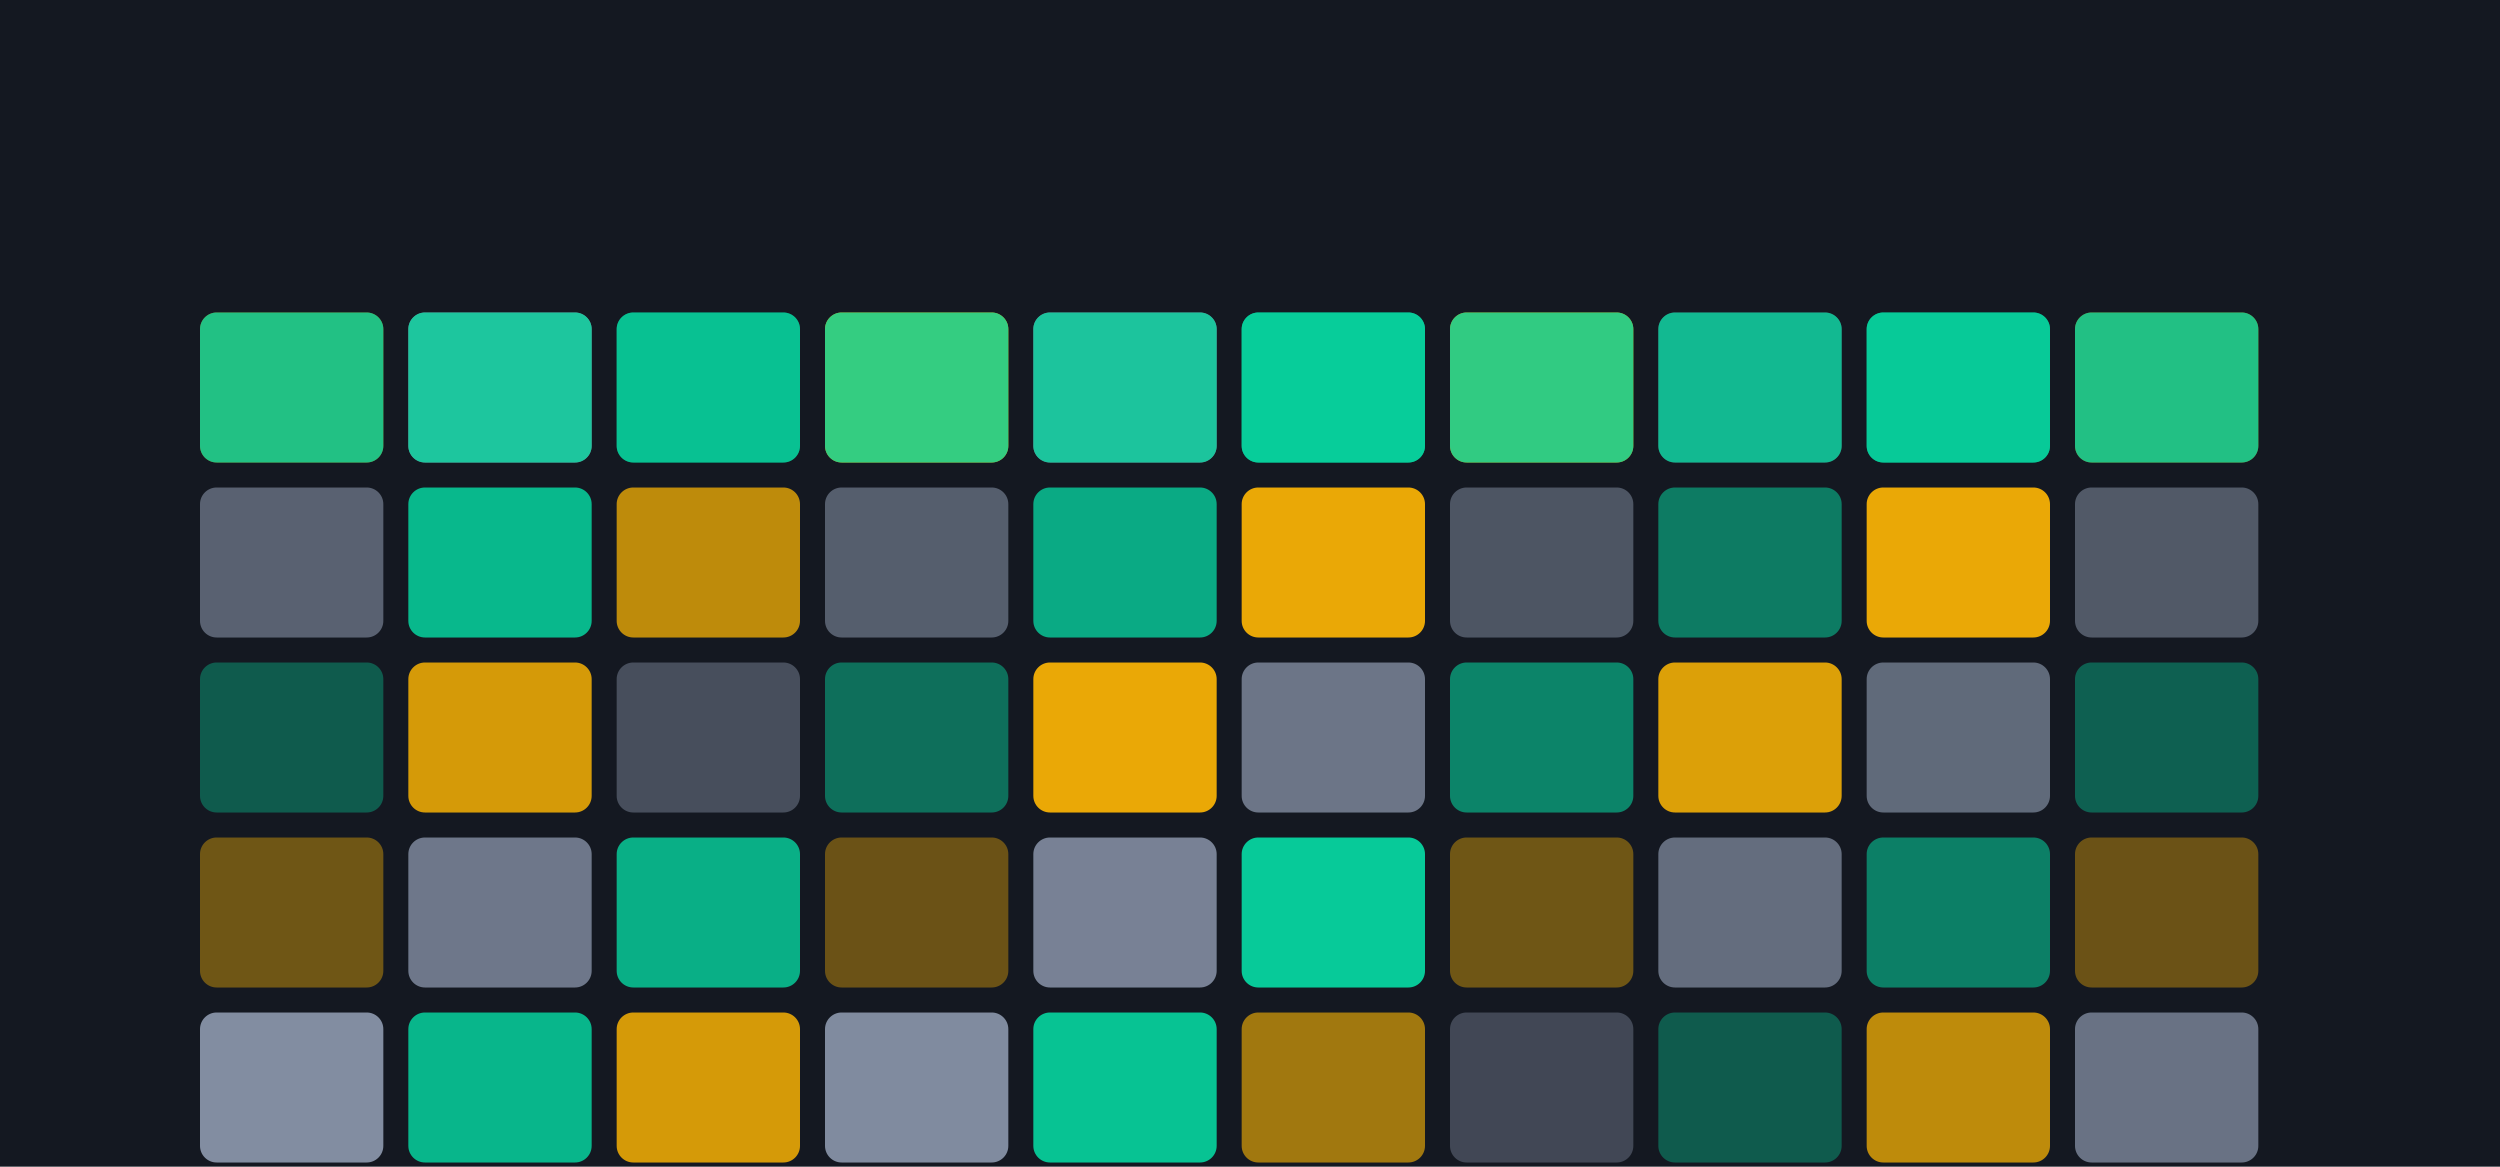
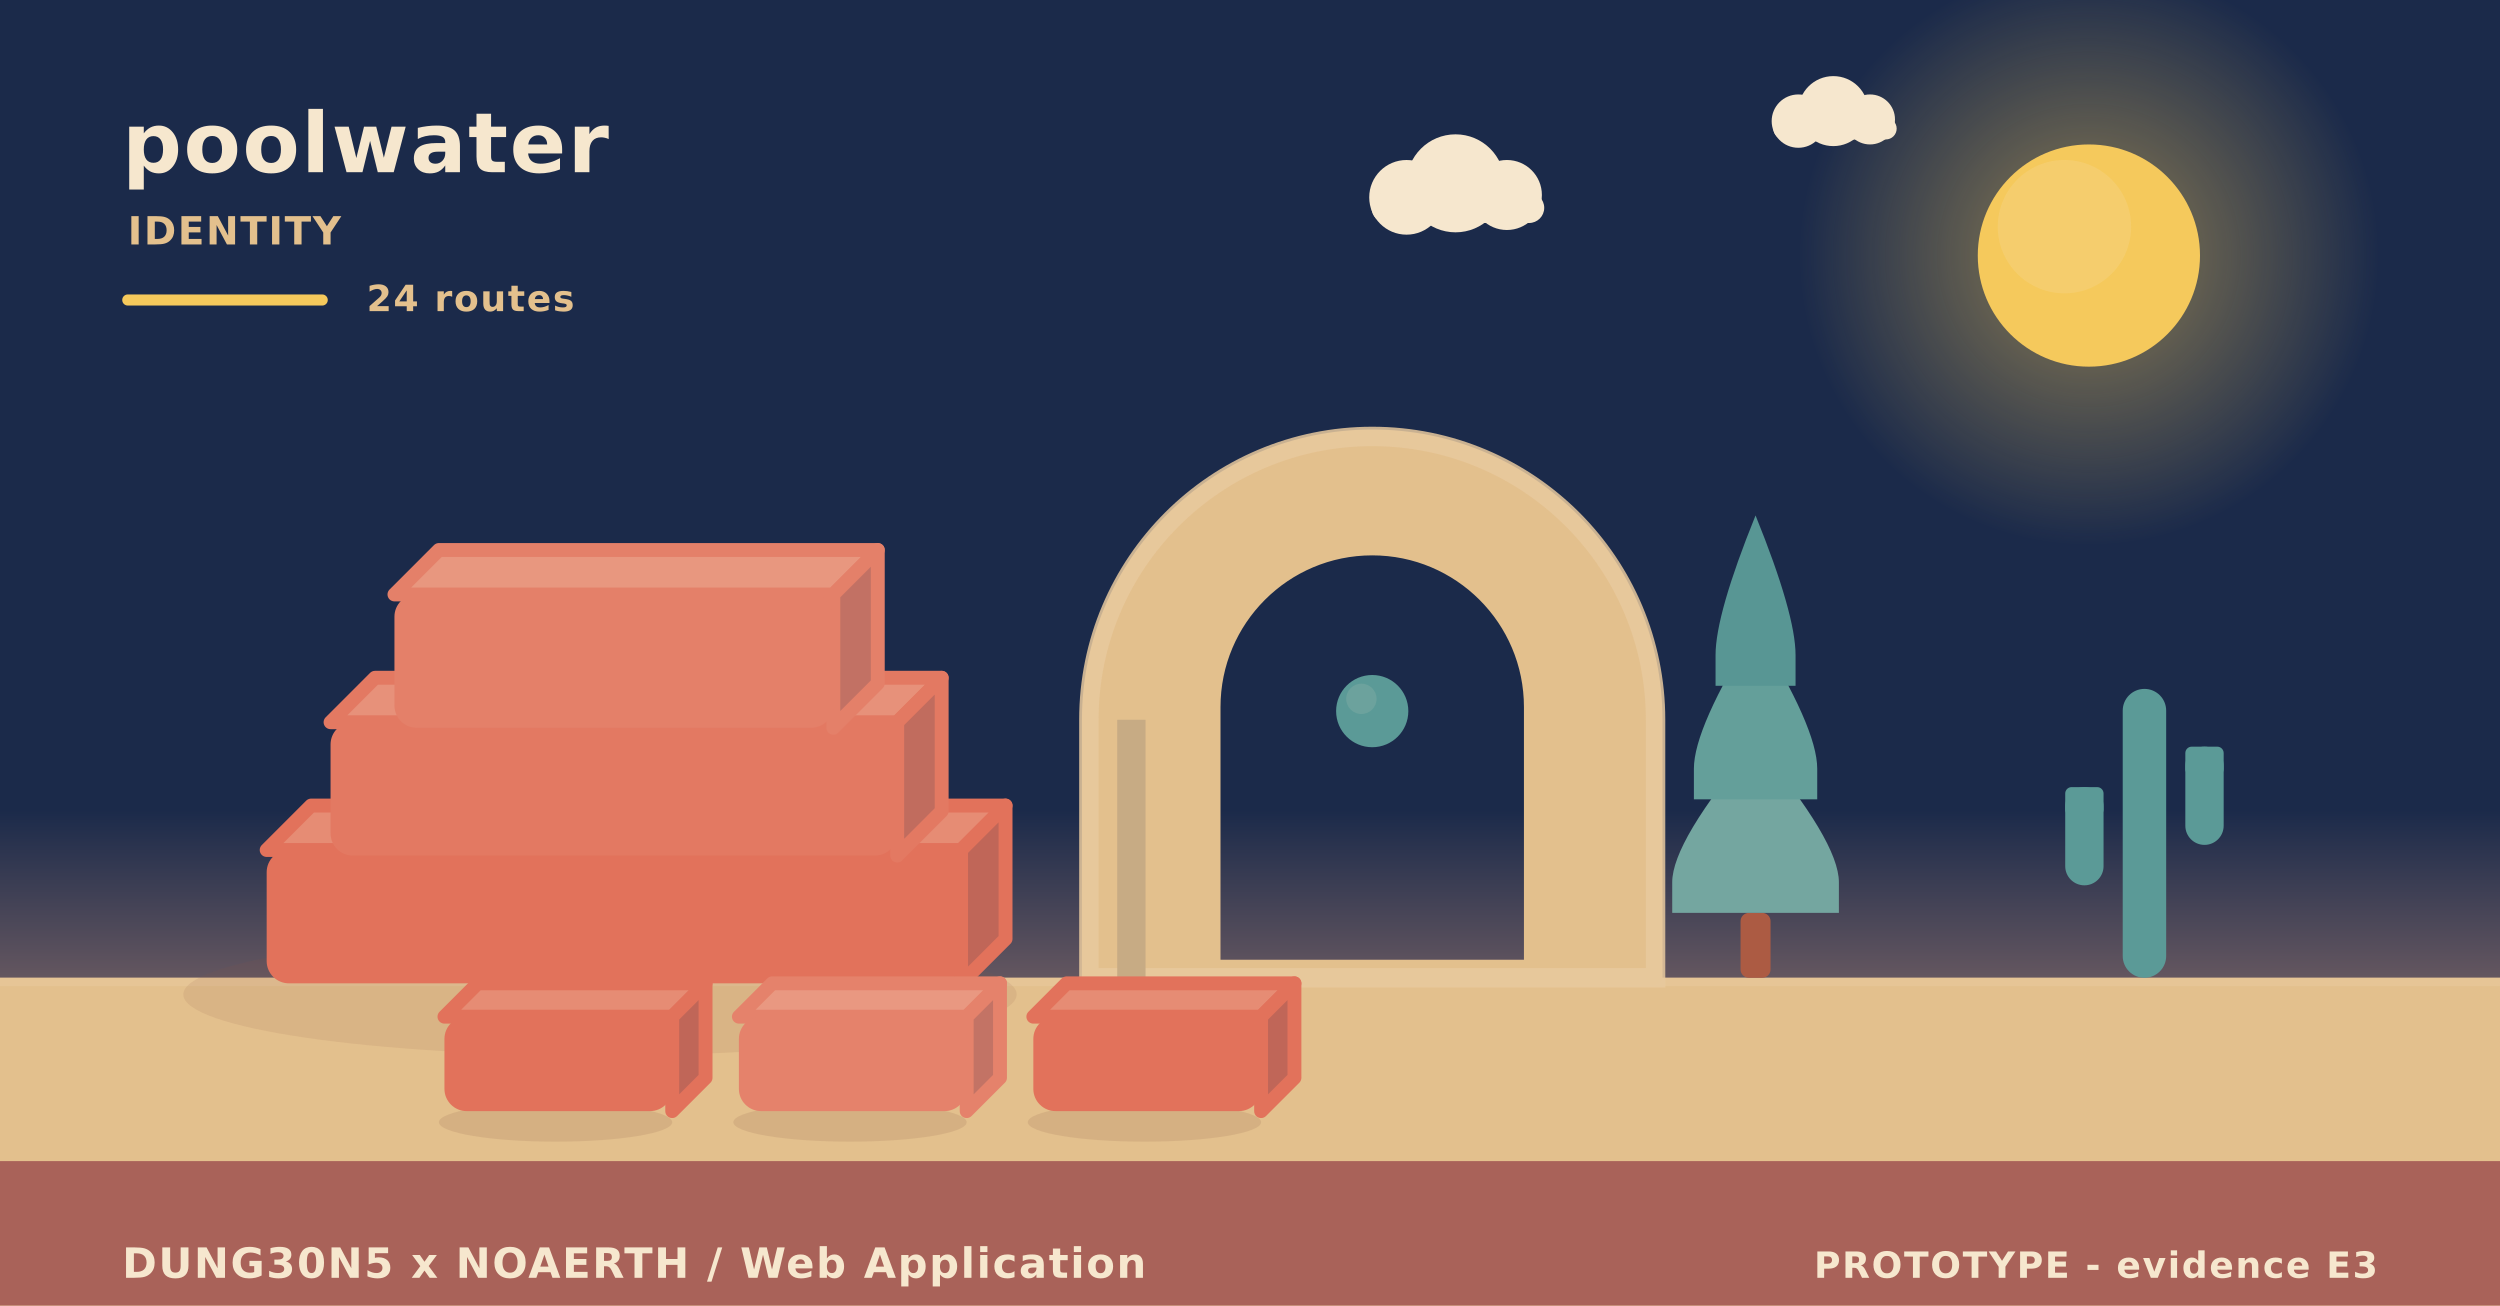
- <svg xmlns="http://www.w3.org/2000/svg" viewBox="0 0 1200 560" width="1200" height="560" role="img" aria-label="poolwater hero">
-   <rect width="1200" height="560" fill="#141821" />
-   <defs>
-     <linearGradient id="gh" x1="0" y1="0" x2="1" y2="1">
-       <stop offset="0%" stop-color="#ffb703" />
-       <stop offset="100%" stop-color="#8d99ae" />
-     </linearGradient>
-   </defs>
-   <rect x="96.00" y="150.00" width="88.00" height="72.00" rx="8.00" fill="#ffb703" opacity="0.53" />
-   <rect x="196.00" y="150.00" width="88.00" height="72.00" rx="8.00" fill="#8d99ae" opacity="0.84" />
-   <rect x="296.00" y="150.00" width="88.00" height="72.00" rx="8.00" fill="#06d6a0" opacity="0.45" />
-   <rect x="396.00" y="150.00" width="88.00" height="72.00" rx="8.00" fill="#ffb703" opacity="0.91" />
-   <rect x="496.00" y="150.00" width="88.00" height="72.00" rx="8.00" fill="#8d99ae" opacity="0.79" />
-   <rect x="596.00" y="150.00" width="88.00" height="72.00" rx="8.00" fill="#06d6a0" opacity="0.78" />
-   <rect x="696.00" y="150.00" width="88.00" height="72.00" rx="8.00" fill="#ffb703" opacity="0.84" />
-   <rect x="796.00" y="150.00" width="88.00" height="72.00" rx="8.00" fill="#8d99ae" opacity="0.37" />
-   <rect x="896.00" y="150.00" width="88.00" height="72.00" rx="8.00" fill="#06d6a0" opacity="0.69" />
-   <rect x="996.00" y="150.00" width="88.00" height="72.00" rx="8.00" fill="#ffb703" opacity="0.52" />
-   <rect x="96.00" y="234.00" width="88.00" height="72.00" rx="8.00" fill="#8d99ae" opacity="0.57" />
-   <rect x="196.00" y="234.00" width="88.00" height="72.00" rx="8.00" fill="#06d6a0" opacity="0.84" />
-   <rect x="296.00" y="234.00" width="88.00" height="72.00" rx="8.00" fill="#ffb703" opacity="0.72" />
-   <rect x="396.00" y="234.00" width="88.00" height="72.00" rx="8.00" fill="#8d99ae" opacity="0.54" />
-   <rect x="496.00" y="234.00" width="88.00" height="72.00" rx="8.00" fill="#06d6a0" opacity="0.77" />
-   <rect x="596.00" y="234.00" width="88.00" height="72.00" rx="8.00" fill="#ffb703" opacity="0.91" />
-   <rect x="696.00" y="234.00" width="88.00" height="72.00" rx="8.00" fill="#8d99ae" opacity="0.47" />
-   <rect x="796.00" y="234.00" width="88.00" height="72.00" rx="8.00" fill="#06d6a0" opacity="0.52" />
-   <rect x="896.00" y="234.00" width="88.00" height="72.00" rx="8.00" fill="#ffb703" opacity="0.91" />
-   <rect x="996.00" y="234.00" width="88.00" height="72.00" rx="8.00" fill="#8d99ae" opacity="0.50" />
-   <rect x="96.00" y="318.00" width="88.00" height="72.00" rx="8.00" fill="#06d6a0" opacity="0.35" />
-   <rect x="196.00" y="318.00" width="88.00" height="72.00" rx="8.00" fill="#ffb703" opacity="0.82" />
-   <rect x="296.00" y="318.00" width="88.00" height="72.00" rx="8.00" fill="#8d99ae" opacity="0.42" />
-   <rect x="396.00" y="318.00" width="88.00" height="72.00" rx="8.00" fill="#06d6a0" opacity="0.46" />
-   <rect x="496.00" y="318.00" width="88.00" height="72.00" rx="8.00" fill="#ffb703" opacity="0.91" />
-   <rect x="596.00" y="318.00" width="88.00" height="72.00" rx="8.00" fill="#8d99ae" opacity="0.72" />
-   <rect x="696.00" y="318.00" width="88.00" height="72.00" rx="8.00" fill="#06d6a0" opacity="0.57" />
-   <rect x="796.00" y="318.00" width="88.00" height="72.00" rx="8.00" fill="#ffb703" opacity="0.85" />
-   <rect x="896.00" y="318.00" width="88.00" height="72.00" rx="8.00" fill="#8d99ae" opacity="0.63" />
-   <rect x="996.00" y="318.00" width="88.00" height="72.00" rx="8.00" fill="#06d6a0" opacity="0.38" />
-   <rect x="96.00" y="402.00" width="88.00" height="72.00" rx="8.00" fill="#ffb703" opacity="0.39" />
-   <rect x="196.00" y="402.00" width="88.00" height="72.00" rx="8.00" fill="#8d99ae" opacity="0.74" />
-   <rect x="296.00" y="402.00" width="88.00" height="72.00" rx="8.00" fill="#06d6a0" opacity="0.79" />
-   <rect x="396.00" y="402.00" width="88.00" height="72.00" rx="8.00" fill="#ffb703" opacity="0.37" />
-   <rect x="496.00" y="402.00" width="88.00" height="72.00" rx="8.00" fill="#8d99ae" opacity="0.82" />
-   <rect x="596.00" y="402.00" width="88.00" height="72.00" rx="8.00" fill="#06d6a0" opacity="0.94" />
-   <rect x="696.00" y="402.00" width="88.00" height="72.00" rx="8.00" fill="#ffb703" opacity="0.39" />
-   <rect x="796.00" y="402.00" width="88.00" height="72.00" rx="8.00" fill="#8d99ae" opacity="0.66" />
-   <rect x="896.00" y="402.00" width="88.00" height="72.00" rx="8.00" fill="#06d6a0" opacity="0.54" />
-   <rect x="996.00" y="402.00" width="88.00" height="72.00" rx="8.00" fill="#ffb703" opacity="0.37" />
-   <rect x="96.00" y="486.00" width="88.00" height="72.00" rx="8.00" fill="#8d99ae" opacity="0.91" />
-   <rect x="196.00" y="486.00" width="88.00" height="72.00" rx="8.00" fill="#06d6a0" opacity="0.83" />
-   <rect x="296.00" y="486.00" width="88.00" height="72.00" rx="8.00" fill="#ffb703" opacity="0.82" />
-   <rect x="396.00" y="486.00" width="88.00" height="72.00" rx="8.00" fill="#8d99ae" opacity="0.89" />
-   <rect x="496.00" y="486.00" width="88.00" height="72.00" rx="8.00" fill="#06d6a0" opacity="0.90" />
-   <rect x="596.00" y="486.00" width="88.00" height="72.00" rx="8.00" fill="#ffb703" opacity="0.60" />
-   <rect x="696.00" y="486.00" width="88.00" height="72.00" rx="8.00" fill="#8d99ae" opacity="0.37" />
-   <rect x="796.00" y="486.00" width="88.00" height="72.00" rx="8.00" fill="#06d6a0" opacity="0.35" />
-   <rect x="896.00" y="486.00" width="88.00" height="72.00" rx="8.00" fill="#ffb703" opacity="0.72" />
-   <rect x="996.00" y="486.00" width="88.00" height="72.00" rx="8.00" fill="#8d99ae" opacity="0.70" />
+ <svg xmlns="http://www.w3.org/2000/svg" width="900" height="470" viewBox="0 0 900 470" role="img" aria-label="poolwater - identity">
+   <linearGradient id="skyh" x1="0" y1="0" x2="0" y2="1">
+     <stop offset="0" stop-color="#1b2a4a" />
+     <stop offset="0.62" stop-color="#1b2a4a" />
+     <stop offset="1" stop-color="#f3ad8a" />
+   </linearGradient>
+   <rect width="900" height="470" fill="url(#skyh)" />
+   <radialGradient id="sunh">
+     <stop offset="0.35" stop-color="#f5c95c" stop-opacity="0.34" />
+     <stop offset="1" stop-color="#f5c95c" stop-opacity="0" />
+   </radialGradient>
+   <circle cx="752" cy="92" r="104" fill="url(#sunh)" />
+   <circle cx="752" cy="92" r="40" fill="#f5c95c" />
+   <circle cx="743.2" cy="81.6" r="24" fill="#f5d27e" opacity="0.5" />
  <g>
-     <rect x="96.00" y="150.00" width="88.00" height="72.00" rx="8.00" fill="#06d6a0" opacity="0.80" />
-     <animate attributeName="opacity" values="0.25;1.0;0.25" dur="7.933s" begin="2.3s" repeatCount="indefinite" />
+     <circle cx="524" cy="66" r="17.64" fill="#f6e7ce" />
+     <circle cx="506.36" cy="71.04" r="13.44" fill="#f6e7ce" />
+     <circle cx="542.48" cy="70.2" r="12.6" fill="#f6e7ce" />
+     <rect x="493.76" y="69.36" width="62.16" height="10.92" rx="5.46" fill="#f6e7ce" />
+     <animateTransform attributeName="transform" type="translate" values="0 0;24 0;0 0" dur="36s" begin="0s" repeatCount="indefinite" />
  </g>
  <g>
-     <rect x="196.00" y="150.00" width="88.00" height="72.00" rx="8.00" fill="#06d6a0" opacity="0.80" />
-     <animate attributeName="opacity" values="0.25;1.0;0.25" dur="7.933s" begin="2.62s" repeatCount="indefinite" />
+     <circle cx="660" cy="40" r="12.6" fill="#f6e7ce" />
+     <circle cx="647.4" cy="43.6" r="9.6" fill="#f6e7ce" />
+     <circle cx="673.2" cy="43" r="9" fill="#f6e7ce" />
+     <rect x="638.4" y="42.4" width="44.4" height="7.8" rx="3.9" fill="#f6e7ce" />
+     <animateTransform attributeName="transform" type="translate" values="0 0;-18 0;0 0" dur="46s" begin="3s" repeatCount="indefinite" />
+   </g>
+   <rect x="0" y="352" width="900" height="118" fill="#e3c08d" />
+   <rect x="0" y="352" width="900" height="3" fill="#e6c596" />
+   <text x="44" y="62" font-family="Verdana,DejaVu Sans,sans-serif" font-size="30" font-weight="700" letter-spacing="0.6" fill="#f6e7ce" text-anchor="start">poolwater</text>
+   <text x="46" y="88" font-family="Verdana,DejaVu Sans,sans-serif" font-size="14" font-weight="700" letter-spacing="0.6" fill="#e3c08d" text-anchor="start">IDENTITY</text>
+   <rect x="44" y="106" width="74" height="4" rx="2" fill="#f5c95c" />
+   <text x="132" y="112" font-family="Verdana,DejaVu Sans,sans-serif" font-size="13" font-weight="700" letter-spacing="0.6" fill="#e3c08d" text-anchor="start">24 routes</text>
+   <ellipse cx="216" cy="358" rx="150" ry="22" fill="rgba(138,90,68,0.11)" />
+   <g>
+     <path d="M96,306 L346,306 L362,290 L112,290 Z" fill="#e68c74" stroke="#e2725b" stroke-width="5" stroke-linejoin="round" />
+     <path d="M346,306 L362,290 L362,338 L346,354 Z" fill="#c06658" stroke="#e2725b" stroke-width="5" stroke-linejoin="round" />
+     <rect x="96" y="306" width="250" height="48" rx="8" fill="#e2725b" />
+     <animateTransform attributeName="transform" type="translate" values="0 10;0 0" dur="0.9s" begin="0s" fill="freeze" />
  </g>
  <g>
-     <rect x="296.00" y="150.00" width="88.00" height="72.00" rx="8.00" fill="#06d6a0" opacity="0.80" />
-     <animate attributeName="opacity" values="0.25;1.0;0.25" dur="7.933s" begin="2.94s" repeatCount="indefinite" />
+     <path d="M119,260 L323,260 L339,244 L135,244 Z" fill="#e7917a" stroke="#e37962" stroke-width="5" stroke-linejoin="round" />
+     <path d="M323,260 L339,244 L339,292 L323,308 Z" fill="#c16c5e" stroke="#e37962" stroke-width="5" stroke-linejoin="round" />
+     <rect x="119" y="260" width="204" height="48" rx="8" fill="#e37962" />
+     <animateTransform attributeName="transform" type="translate" values="0 10;0 0" dur="0.9s" begin="0.28s" fill="freeze" />
  </g>
  <g>
-     <rect x="396.00" y="150.00" width="88.00" height="72.00" rx="8.00" fill="#06d6a0" opacity="0.80" />
-     <animate attributeName="opacity" values="0.25;1.0;0.25" dur="7.933s" begin="3.26s" repeatCount="indefinite" />
+     <path d="M142,214 L300,214 L316,198 L158,198 Z" fill="#e8977f" stroke="#e48069" stroke-width="5" stroke-linejoin="round" />
+     <path d="M300,214 L316,198 L316,246 L300,262 Z" fill="#c27164" stroke="#e48069" stroke-width="5" stroke-linejoin="round" />
+     <rect x="142" y="214" width="158" height="48" rx="8" fill="#e48069" />
+     <animateTransform attributeName="transform" type="translate" values="0 10;0 0" dur="0.9s" begin="0.56s" fill="freeze" />
  </g>
+   <path d="M392,352 L392,259.12 A102,102 0 0 1 596,259.12 L596,352 Z M436.88,348 L436.88,254.55 A57.12,57.12 0 0 1 551.12,254.55 L551.12,348 Z" fill="#e3c08d" fill-rule="evenodd" stroke="#e3c08d" stroke-width="5" stroke-linejoin="round" />
+   <path d="M392,352 L392,259.12 A102,102 0 0 1 596,259.12 L596,352 Z" fill="none" stroke="#e8c99d" stroke-width="7" stroke-linecap="round" opacity="0.85" />
+   <rect x="402.2" y="259.12" width="10.2" height="92.88" fill="#c7ab84" />
  <g>
-     <rect x="496.00" y="150.00" width="88.00" height="72.00" rx="8.00" fill="#06d6a0" opacity="0.80" />
-     <animate attributeName="opacity" values="0.25;1.0;0.25" dur="7.933s" begin="3.58s" repeatCount="indefinite" />
+     <circle cx="494" cy="256" r="13" fill="#5b9a97" />
+     <circle cx="490.1" cy="251.58" r="5.46" fill="#7aa9a2" opacity="0.55" />
+     <animate attributeName="opacity" values="0.78;1;0.78" dur="5.2s" begin="0s" repeatCount="indefinite" />
  </g>
+   <rect x="626.6" y="328.64" width="10.8" height="23.36" rx="3" fill="#ac5b43" />
+   <path d="M632,267.32 Q602,302.89 602,317.6 Q602,328.64 602,328.64 L662,328.64 Q662,328.64 662,317.6 Q662,302.89 632,267.32 Z" fill="#74a6a0" />
+   <path d="M632,226.44 Q609.8,262.01 609.8,276.72 Q609.8,287.76 609.8,287.76 L654.2,287.76 Q654.2,287.76 654.2,276.72 Q654.2,262.01 632,226.44 Z" fill="#649f9a" />
+   <path d="M632,185.56 Q617.6,221.13 617.6,235.84 Q617.6,246.88 617.6,246.88 L646.4,246.88 Q646.4,246.88 646.4,235.84 Q646.4,221.13 632,185.56 Z" fill="#589694" />
+   <rect x="764.18" y="248" width="15.64" height="104" rx="7.82" fill="#5b9a97" />
+   <rect x="743.48" y="283.36" width="13.8" height="35.36" rx="6.9" fill="#5b9a97" />
+   <rect x="743.48" y="283.36" width="13.8" height="10.4" rx="2.3" fill="#5b9a97" />
+   <rect x="786.72" y="268.8" width="13.8" height="35.36" rx="6.9" fill="#5b9a97" />
+   <rect x="786.72" y="268.8" width="13.8" height="10.4" rx="2.3" fill="#5b9a97" />
+   <ellipse cx="200" cy="404" rx="42" ry="7" fill="rgba(138,90,68,0.15)" />
  <g>
-     <rect x="596.00" y="150.00" width="88.00" height="72.00" rx="8.00" fill="#06d6a0" opacity="0.80" />
-     <animate attributeName="opacity" values="0.25;1.0;0.25" dur="7.933s" begin="3.9s" repeatCount="indefinite" />
+     <path d="M160,366 L242,366 L254,354 L172,354 Z" fill="#e68c74" stroke="#e2725b" stroke-width="5" stroke-linejoin="round" />
+     <path d="M242,366 L254,354 L254,388 L242,400 Z" fill="#c06658" stroke="#e2725b" stroke-width="5" stroke-linejoin="round" />
+     <rect x="160" y="366" width="82" height="34" rx="8" fill="#e2725b" />
+     <animateTransform attributeName="transform" type="translate" values="0 10;0 0" dur="0.7s" begin="0.8s" fill="freeze" />
  </g>
+   <ellipse cx="306" cy="404" rx="42" ry="7" fill="rgba(138,90,68,0.15)" />
  <g>
-     <rect x="696.00" y="150.00" width="88.00" height="72.00" rx="8.00" fill="#06d6a0" opacity="0.80" />
-     <animate attributeName="opacity" values="0.25;1.0;0.25" dur="7.933s" begin="4.22s" repeatCount="indefinite" />
+     <path d="M266,366 L348,366 L360,354 L278,354 Z" fill="#e99881" stroke="#e5826b" stroke-width="5" stroke-linejoin="round" />
+     <path d="M348,366 L360,354 L360,388 L348,400 Z" fill="#c37365" stroke="#e5826b" stroke-width="5" stroke-linejoin="round" />
+     <rect x="266" y="366" width="82" height="34" rx="8" fill="#e5826b" />
+     <animateTransform attributeName="transform" type="translate" values="0 10;0 0" dur="0.7s" begin="0.95s" fill="freeze" />
  </g>
+   <ellipse cx="412" cy="404" rx="42" ry="7" fill="rgba(138,90,68,0.15)" />
  <g>
-     <rect x="796.00" y="150.00" width="88.00" height="72.00" rx="8.00" fill="#06d6a0" opacity="0.80" />
-     <animate attributeName="opacity" values="0.25;1.0;0.25" dur="7.933s" begin="4.54s" repeatCount="indefinite" />
+     <path d="M372,366 L454,366 L466,354 L384,354 Z" fill="#e68c74" stroke="#e2725b" stroke-width="5" stroke-linejoin="round" />
+     <path d="M454,366 L466,354 L466,388 L454,400 Z" fill="#c06658" stroke="#e2725b" stroke-width="5" stroke-linejoin="round" />
+     <rect x="372" y="366" width="82" height="34" rx="8" fill="#e2725b" />
+     <animateTransform attributeName="transform" type="translate" values="0 10;0 0" dur="0.7s" begin="1.1s" fill="freeze" />
  </g>
-   <g>
-     <rect x="896.00" y="150.00" width="88.00" height="72.00" rx="8.00" fill="#06d6a0" opacity="0.80" />
-     <animate attributeName="opacity" values="0.25;1.0;0.25" dur="7.933s" begin="4.86s" repeatCount="indefinite" />
-   </g>
-   <g>
-     <rect x="996.00" y="150.00" width="88.00" height="72.00" rx="8.00" fill="#06d6a0" opacity="0.80" />
-     <animate attributeName="opacity" values="0.25;1.0;0.25" dur="7.933s" begin="5.18s" repeatCount="indefinite" />
-   </g>
+   <rect x="0" y="418" width="900" height="52" rx="0" fill="#a65c56" opacity="0.94" />
+   <text x="44" y="460" font-family="Verdana,DejaVu Sans,sans-serif" font-size="15" font-weight="700" letter-spacing="0.6" fill="#f6e7ce" text-anchor="start">DUNG30N5 x NOAERTH  /  Web Application</text>
+   <text x="856" y="460" font-family="Verdana,DejaVu Sans,sans-serif" font-size="13" font-weight="700" letter-spacing="0.6" fill="#f6e7ce" text-anchor="end">PROTOTYPE  -  evidence E3</text>
</svg>
